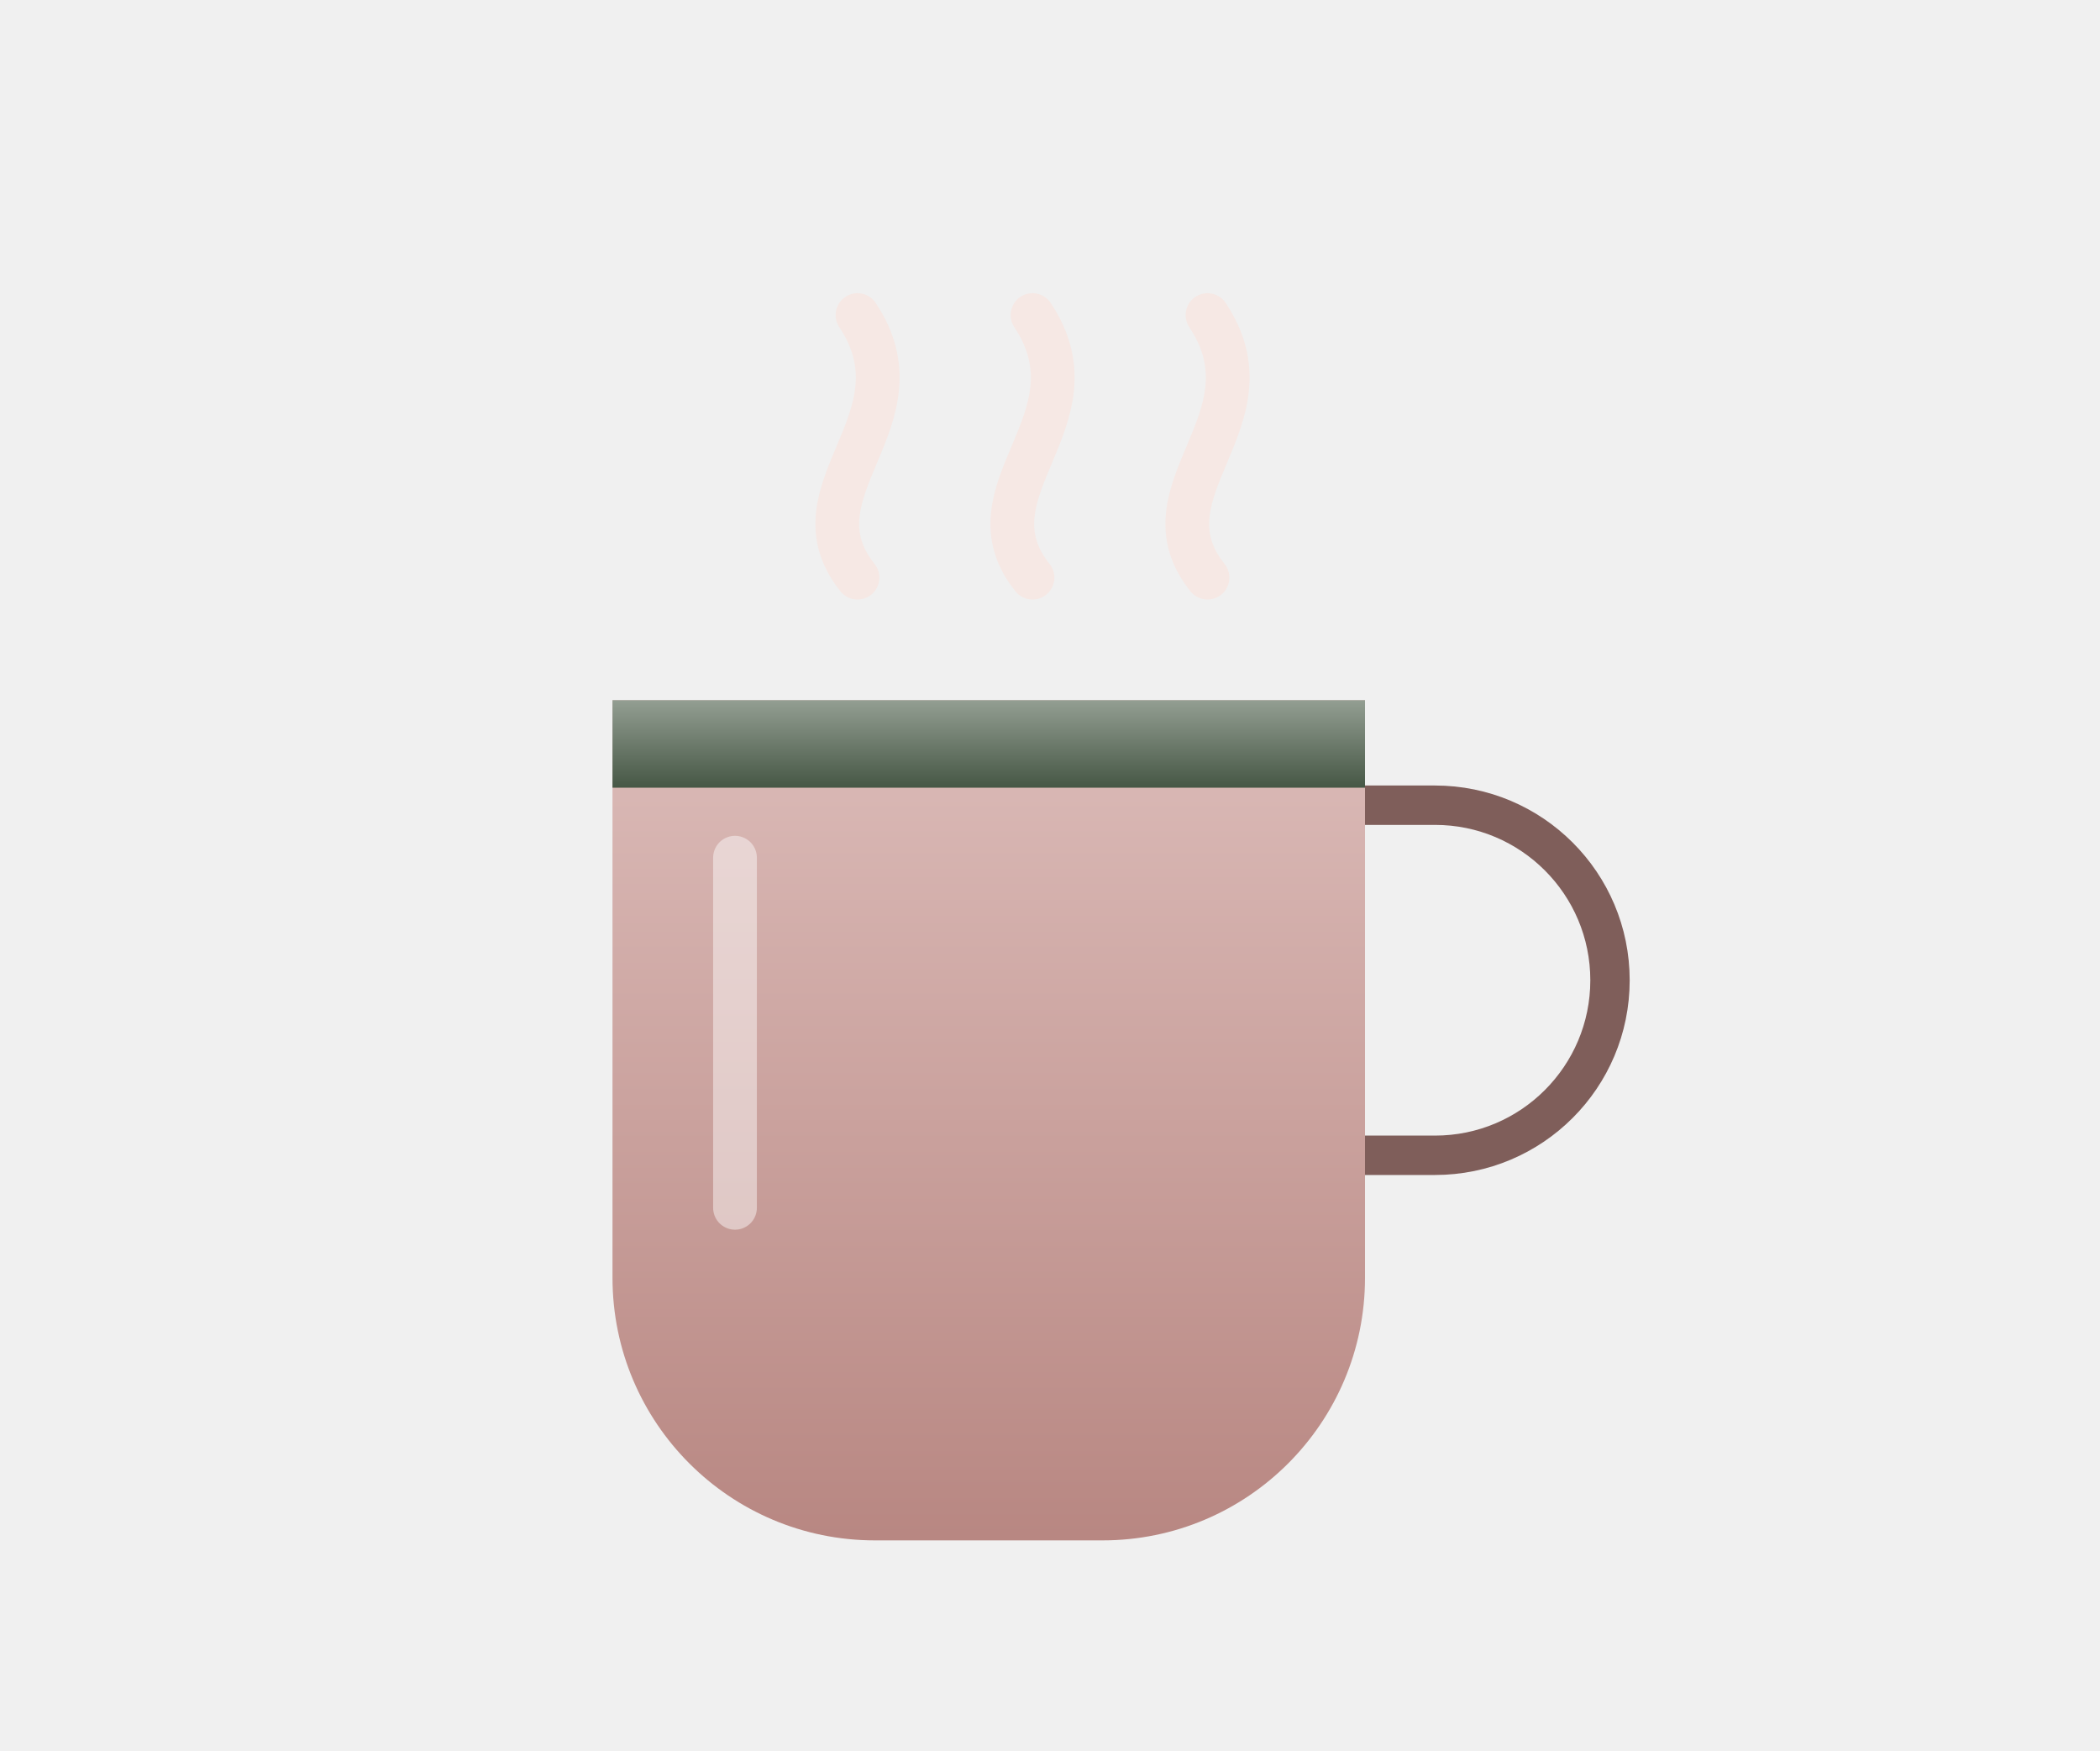
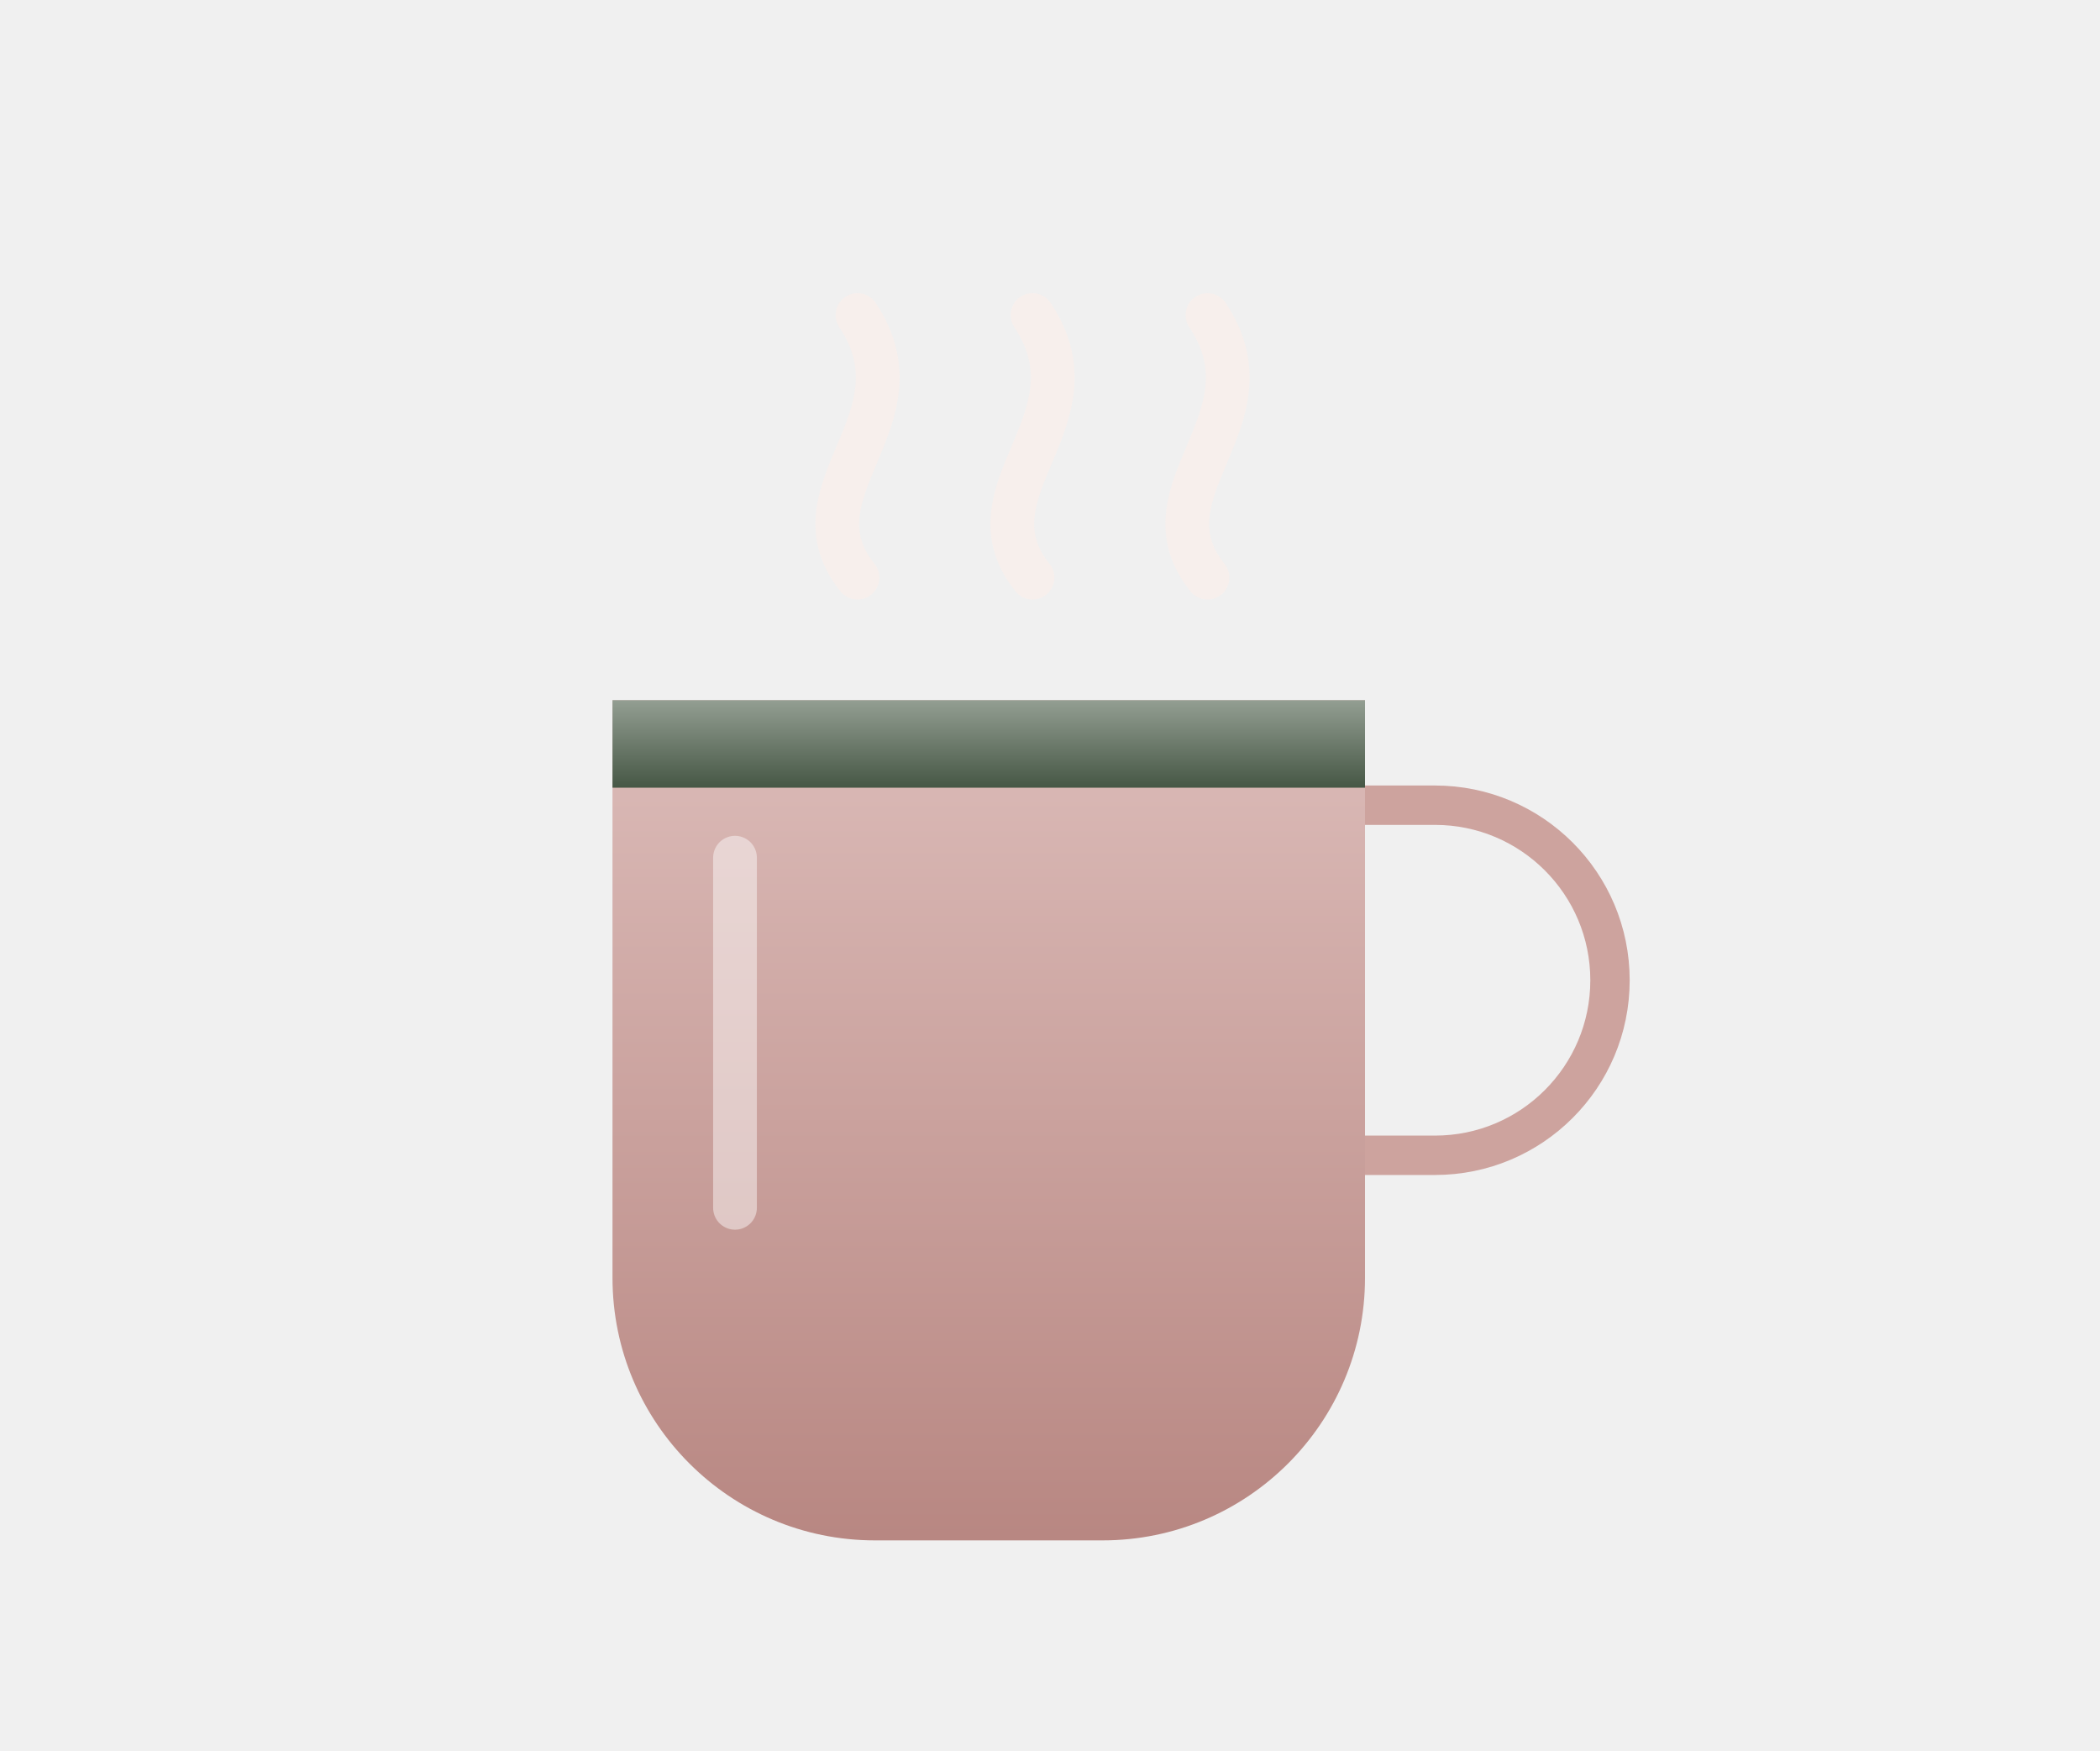
<svg xmlns="http://www.w3.org/2000/svg" viewBox="0 0 240 200" width="240" height="200">
  <defs>
    <linearGradient id="s8objectmug1" x1="0" y1="0" x2="0" y2="1">
      <stop offset="0" stop-color="#dcbcb9" />
      <stop offset="1" stop-color="#b88782" />
    </linearGradient>
    <linearGradient id="s8objectmug2" x1="0" y1="0" x2="0" y2="1">
      <stop offset="0" stop-color="#939e92" />
      <stop offset="1" stop-color="#465745" />
    </linearGradient>
  </defs>
-   <path d="M150 92 h14 a20 20 0 0 1 0 40 h-14" fill="none" stroke="#7f5e5a" stroke-width="4.5" />
+   <path d="M150 92 h14 a20 20 0 0 1 0 40 h-14" fill="none" stroke="#c4908a" stroke-width="4.5" stroke-opacity=".8" />
  <path d="M70 80 h86 v66 a30 30 0 0 1 -30 30 h-26 a30 30 0 0 1 -30 -30z" fill="url(#s8objectmug1)" stroke="none" stroke-width="1.75" stroke-linejoin="round" />
  <path d="M70 80 h86 v10 h-86z" fill="url(#s8objectmug2)" />
-   <path d="M98 66 c-8 -10 8 -18 0 -30 M118 66 c-8 -10 8 -18 0 -30 M138 66 c-8 -10 8 -18 0 -30" stroke="#f6e8e4" stroke-width="5" fill="none" stroke-linecap="round" />
+   <path d="M98 66 c-8 -10 8 -18 0 -30 M118 66 c-8 -10 8 -18 0 -30 M138 66 c-8 -10 8 -18 0 -30" stroke="#f8eeeb" stroke-width="5" fill="none" stroke-linecap="round" stroke-opacity=".8" />
  <path d="M84 98 v40" stroke="#fff" stroke-width="5" stroke-linecap="round" opacity=".45" />
</svg>
